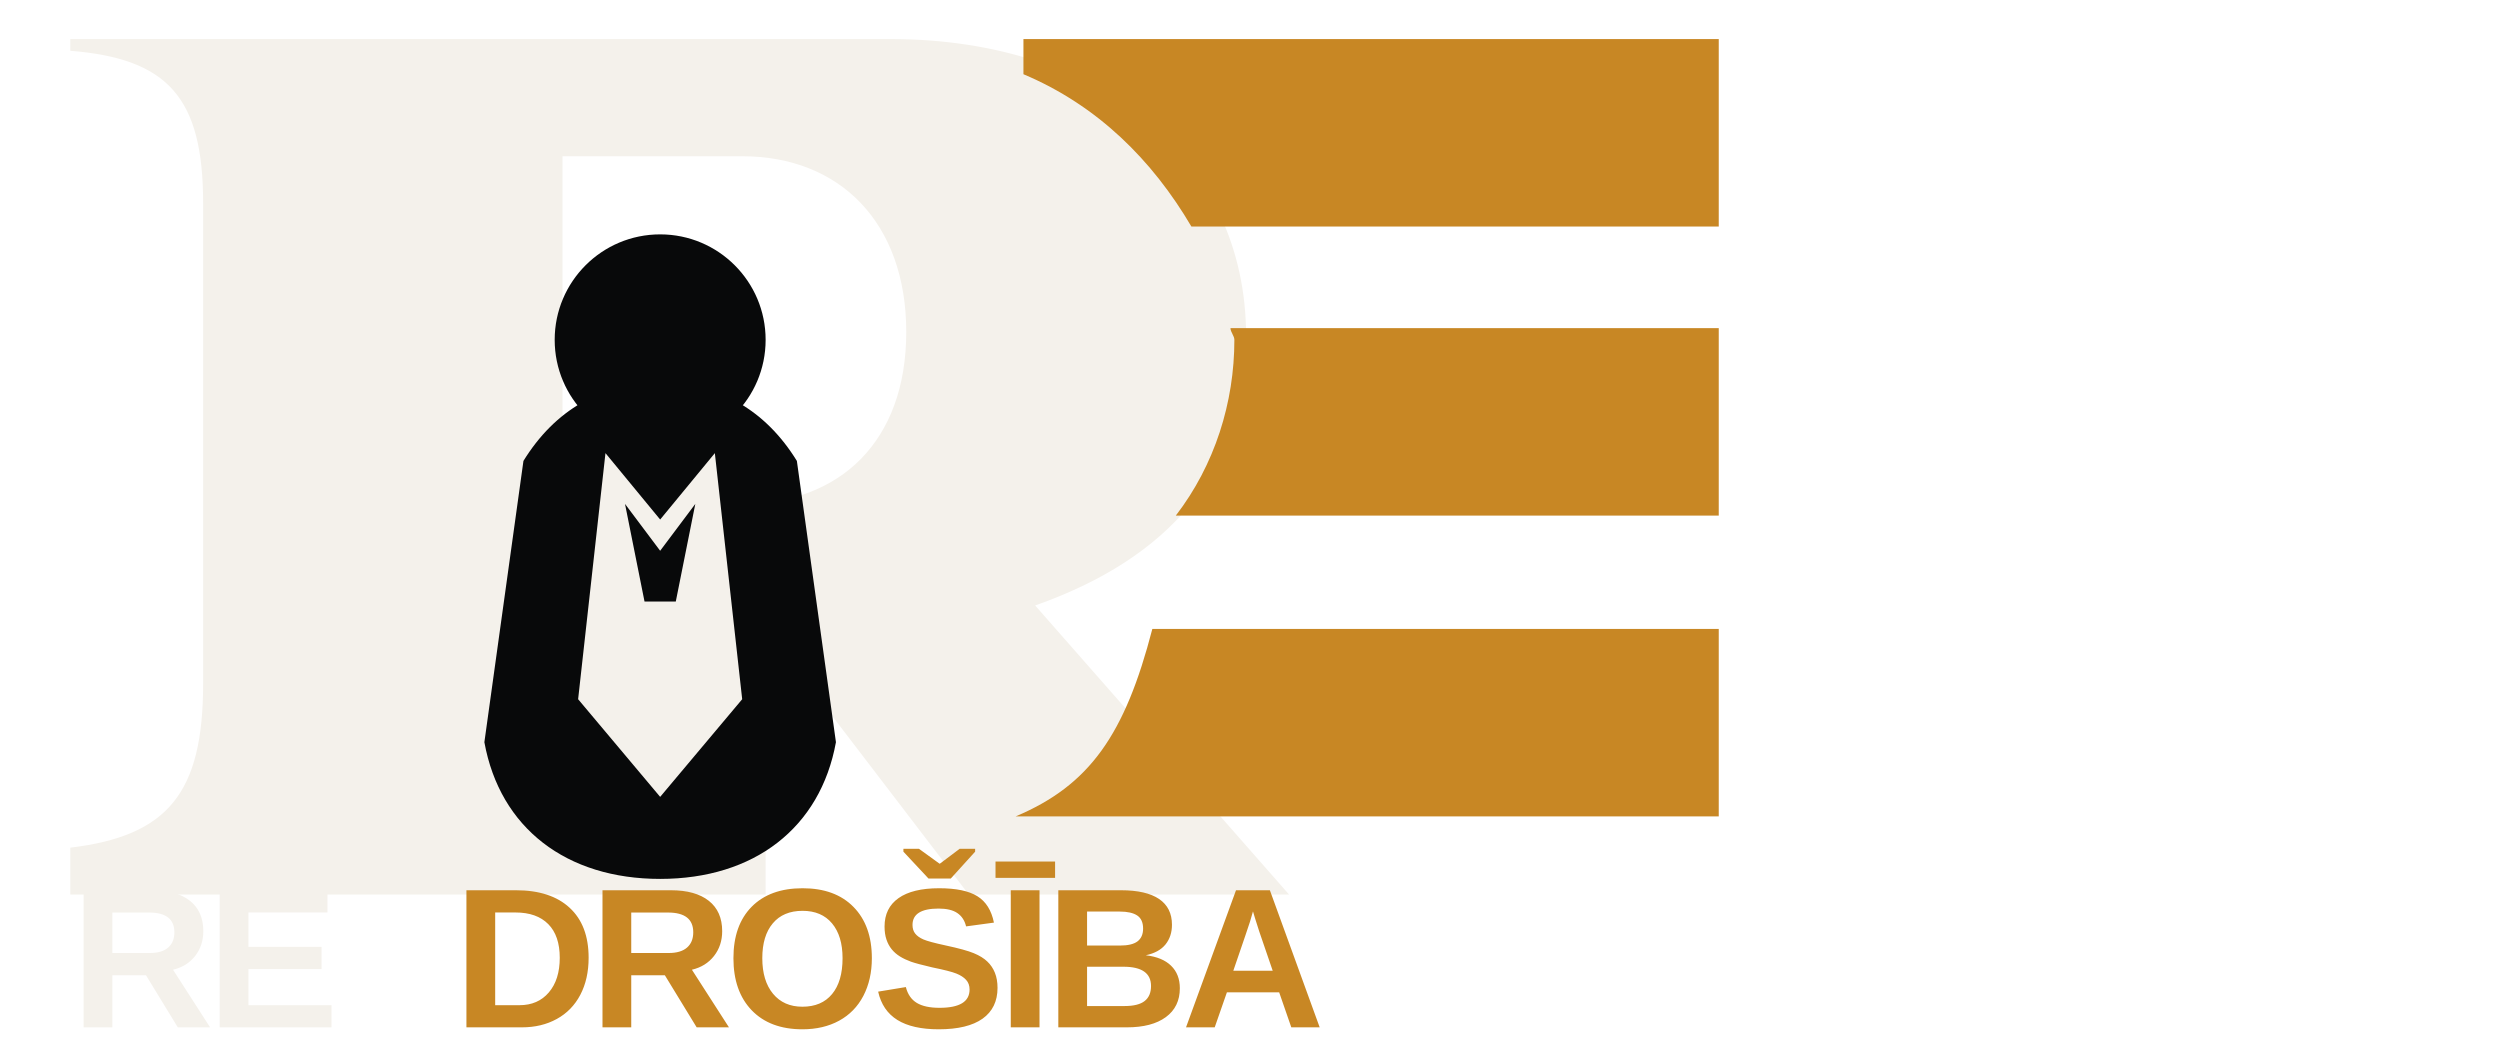
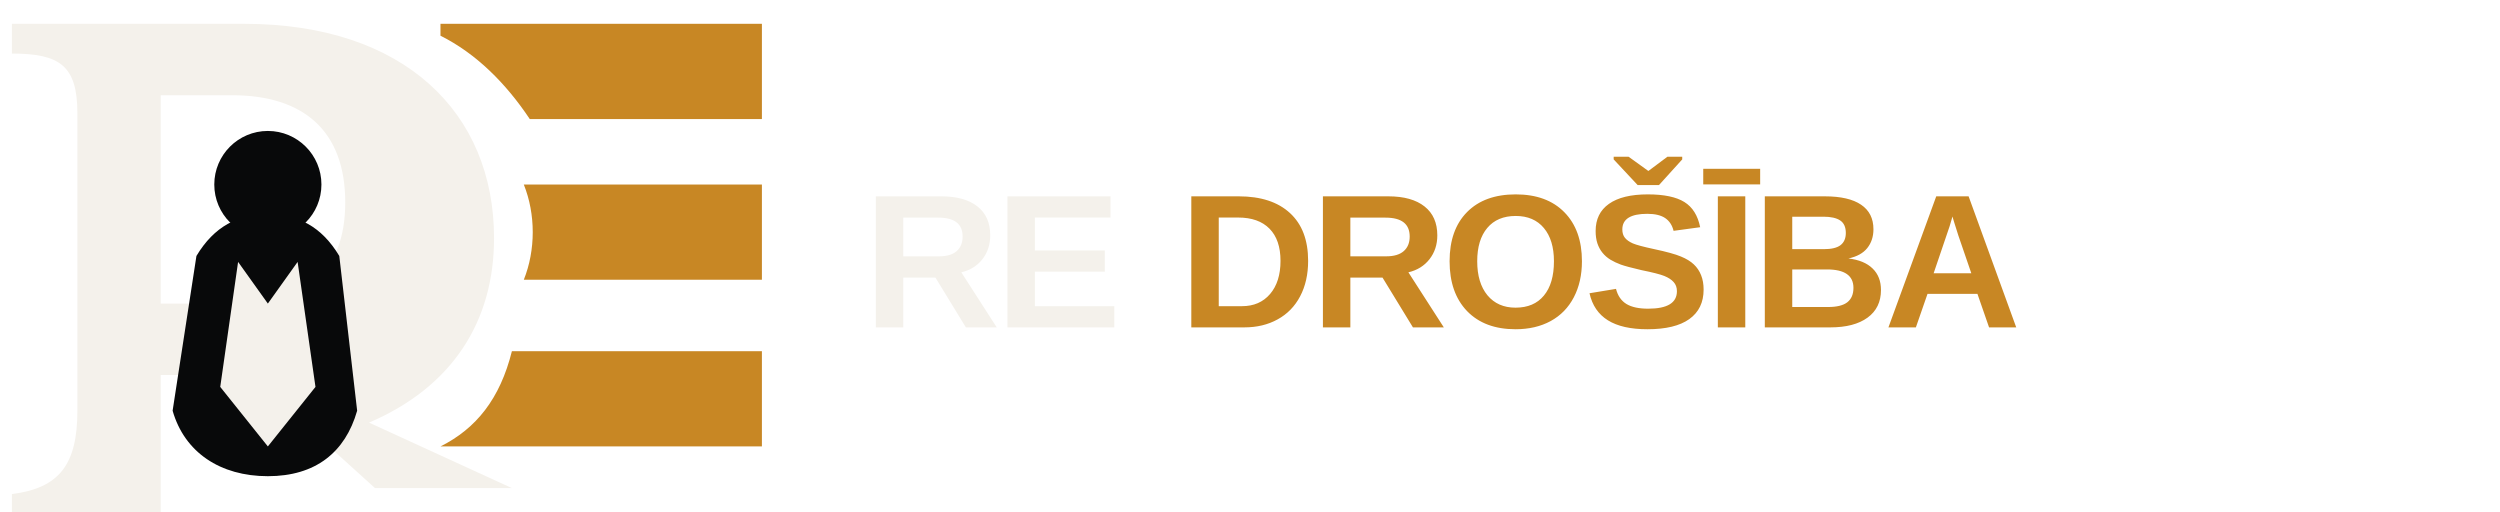
- <svg xmlns="http://www.w3.org/2000/svg" viewBox="0 0 640 270" role="img" aria-labelledby="title desc">
-   <rect width="640" height="270" fill="none" />
-   <g transform="translate(18 10)">
-     <path fill="#f4f1eb" d="M0 0h210c54 0 91 31 91 76 0 35-20 57-54 69l65 74h-82l-52-68v68H0v-12c25-3 34-14 34-42V42C34 15 25 5 0 3V0Zm126 30v89h46c25 0 42-16 42-44s-17-45-42-45h-46Z" />
-     <path fill="#c88724" d="M244 0h178v48H287c-10-17-24-31-43-39V0Zm39 74h139v48H283c10-13 15-29 15-45 0-1-1-2-1-3h-14Zm-6 77h145v48H242c19-8 28-21 35-48Z" />
-     <circle cx="151" cy="77" r="27" fill="#08090a" />
-     <path fill="#08090a" d="M116 108c8-13 20-20 35-20s27 7 35 20l10 72c-4 22-21 35-45 35s-41-13-45-35l10-72Z" />
-     <path fill="#f4f1eb" d="m137 106 14 17 14-17 7 63-21 25-21-25 7-63Z" />
-     <path fill="#08090a" d="m142 119 9 12 9-12-5 25h-8l-5-25Z" />
+ <svg xmlns="http://www.w3.org/2000/svg" viewBox="0 0 420 86" role="img" aria-labelledby="title desc">
+   <g transform="translate(2 4)">
+     <path fill="#f4f1eb" d="M0 0h39c27 0 42 15 42 36 0 14-7 25-21 31l24 11H61L40 59H25v25H0v-5c8-1 11-5 11-14V15C11 7 8 5 0 5V0Zm25 12v35h12c12 0 19-5 19-17s-7-18-19-18H25Z" />
+     <path fill="#c88724" d="M72 0h54v16H87c-4-6-9-11-15-14V0Zm14 27h40v16H86c2-5 2-11 0-16Zm-2 28h42v16H72c6-3 10-8 12-16Z" />
+     <circle cx="43" cy="27" r="9" fill="#08090a" />
+     <path fill="#08090a" d="M31 39c3-5 7-7 12-7s9 2 12 7l3 26c-2 7-7 11-15 11S29 72 27 65l4-26Z" />
+     <path fill="#f4f1eb" d="m38 40 5 7 5-7 3 21-8 10-8-10 3-21Z" />
  </g>
-   <text x="18" y="263" fill="#f4f1eb" font-family="Arial,sans-serif" font-size="51" font-weight="700" letter-spacing="-2">RE</text>
-   <text x="116" y="263" fill="#c88724" font-family="Arial,sans-serif" font-size="51" font-weight="700" letter-spacing="-2">DROŠĪBA</text>
+   <text x="145" y="55" fill="#f4f1eb" font-family="Arial,sans-serif" font-size="32" font-weight="700" letter-spacing="-1">RE</text>
+   <text x="198" y="55" fill="#c88724" font-family="Arial,sans-serif" font-size="32" font-weight="700" letter-spacing="-1">DROŠĪBA</text>
</svg>
